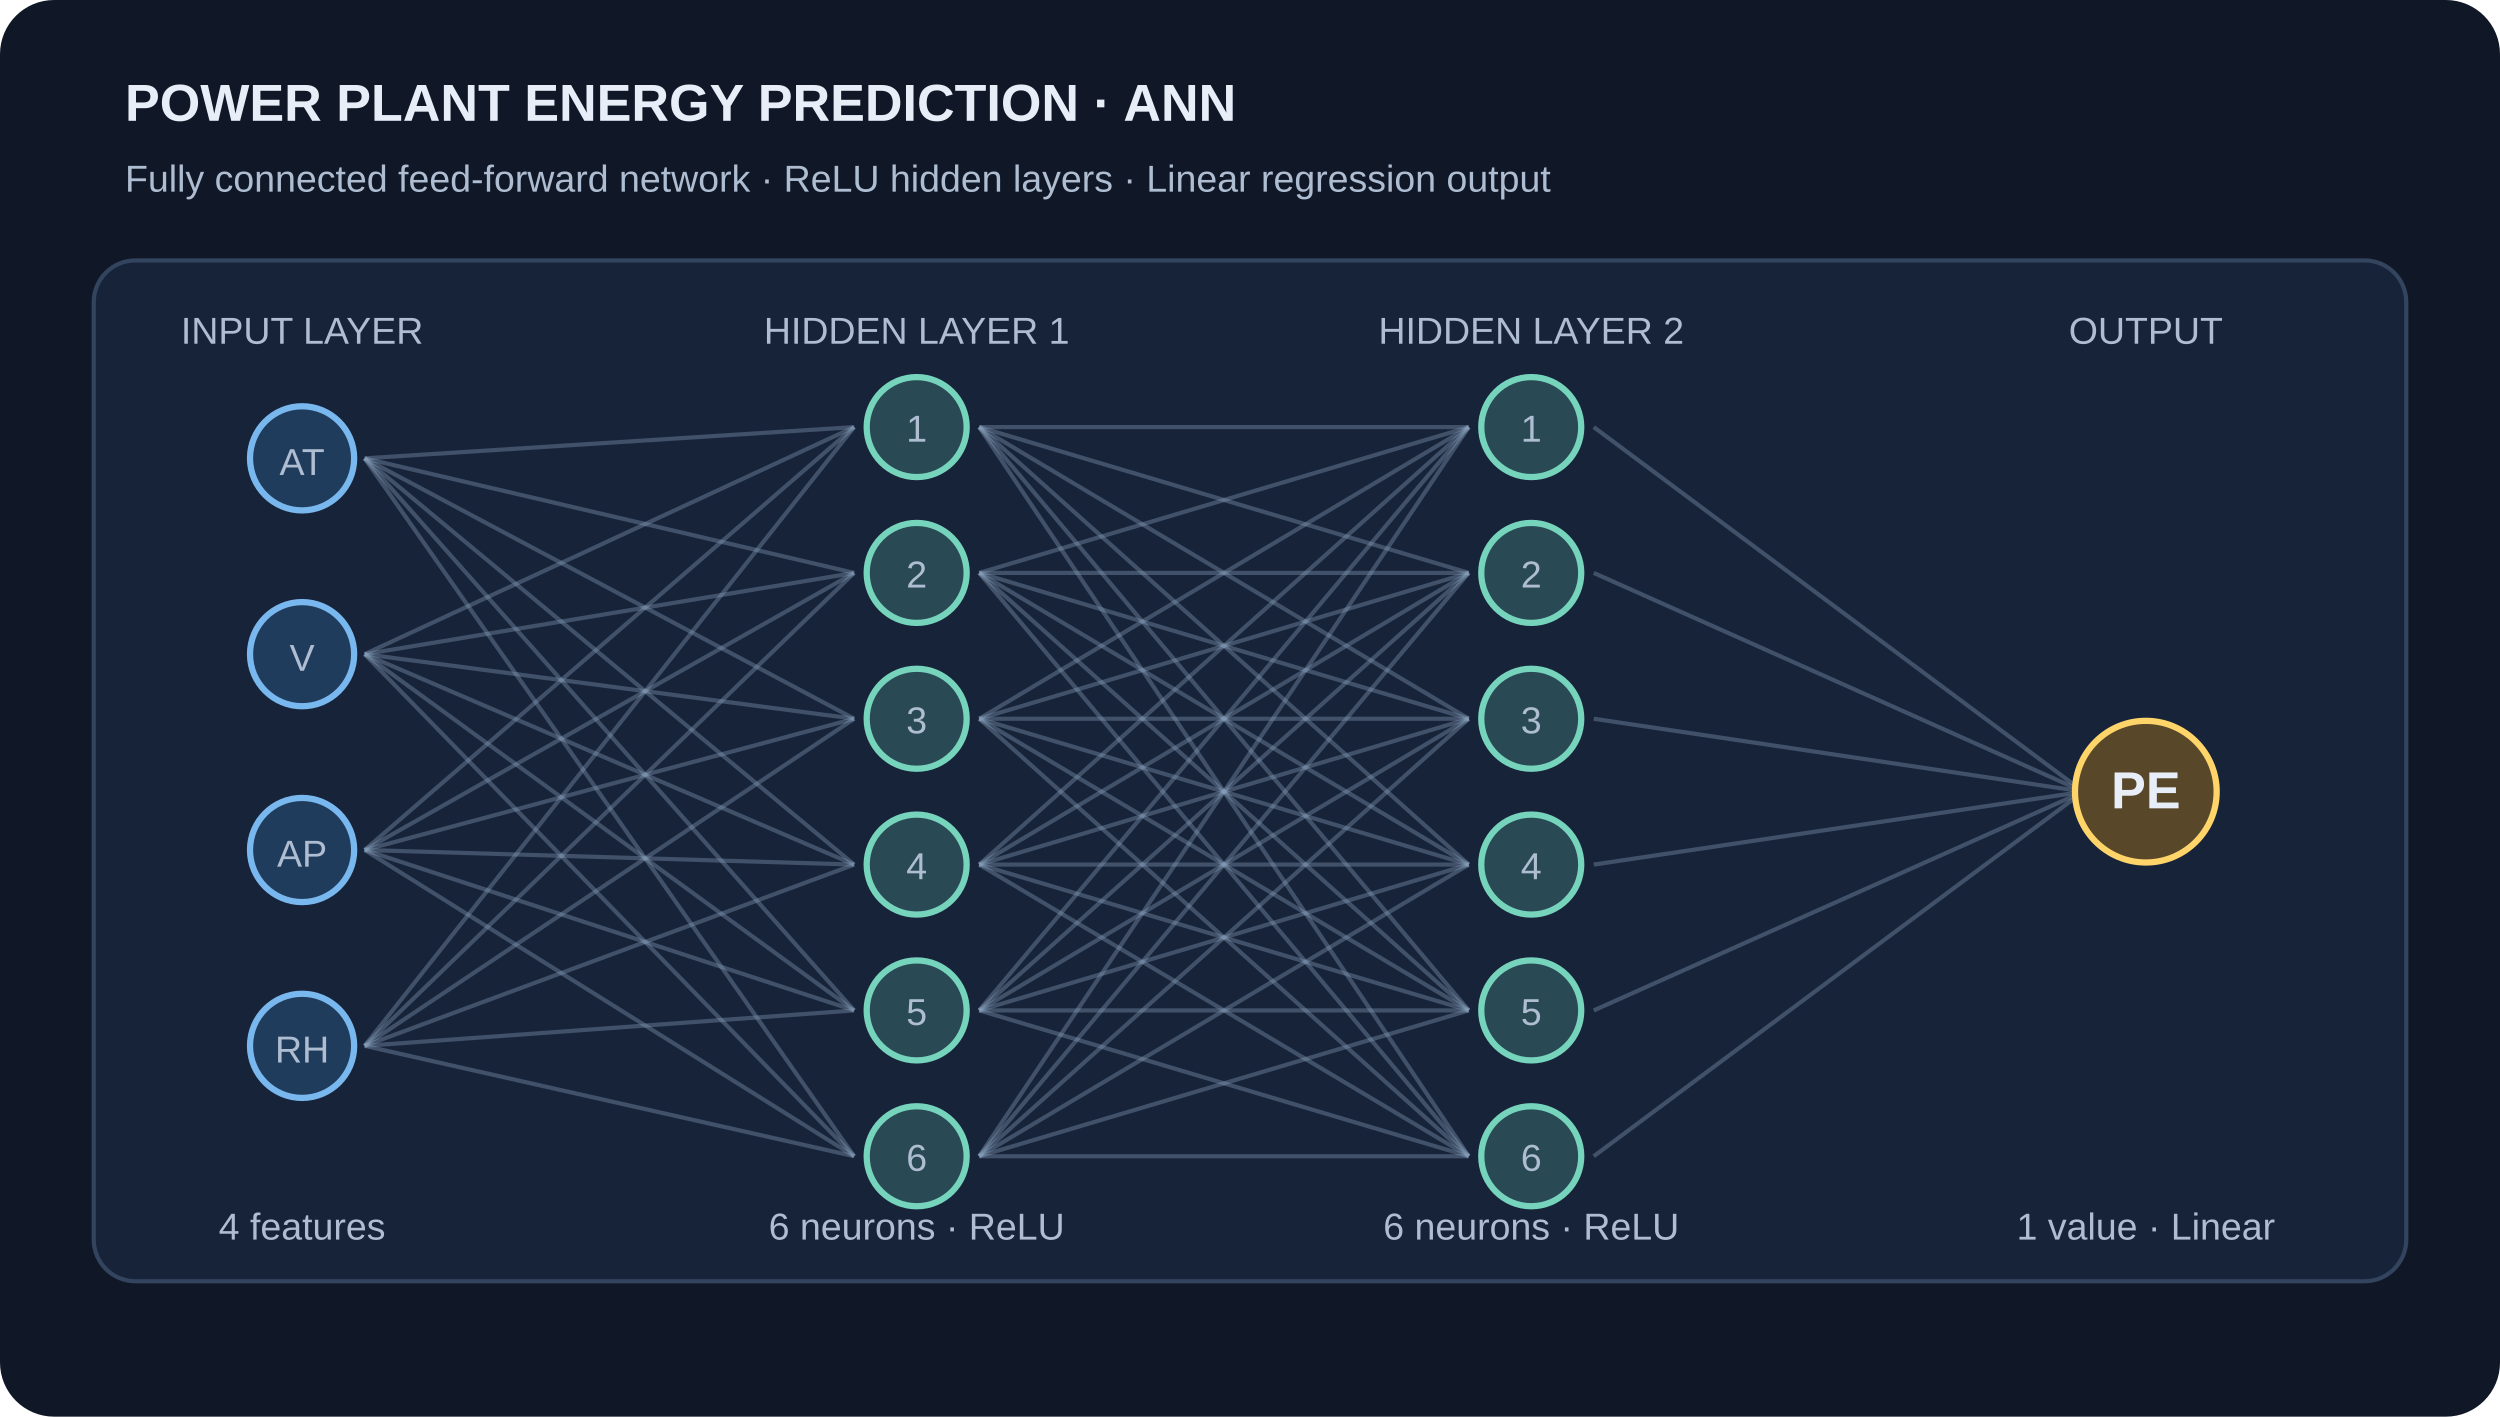
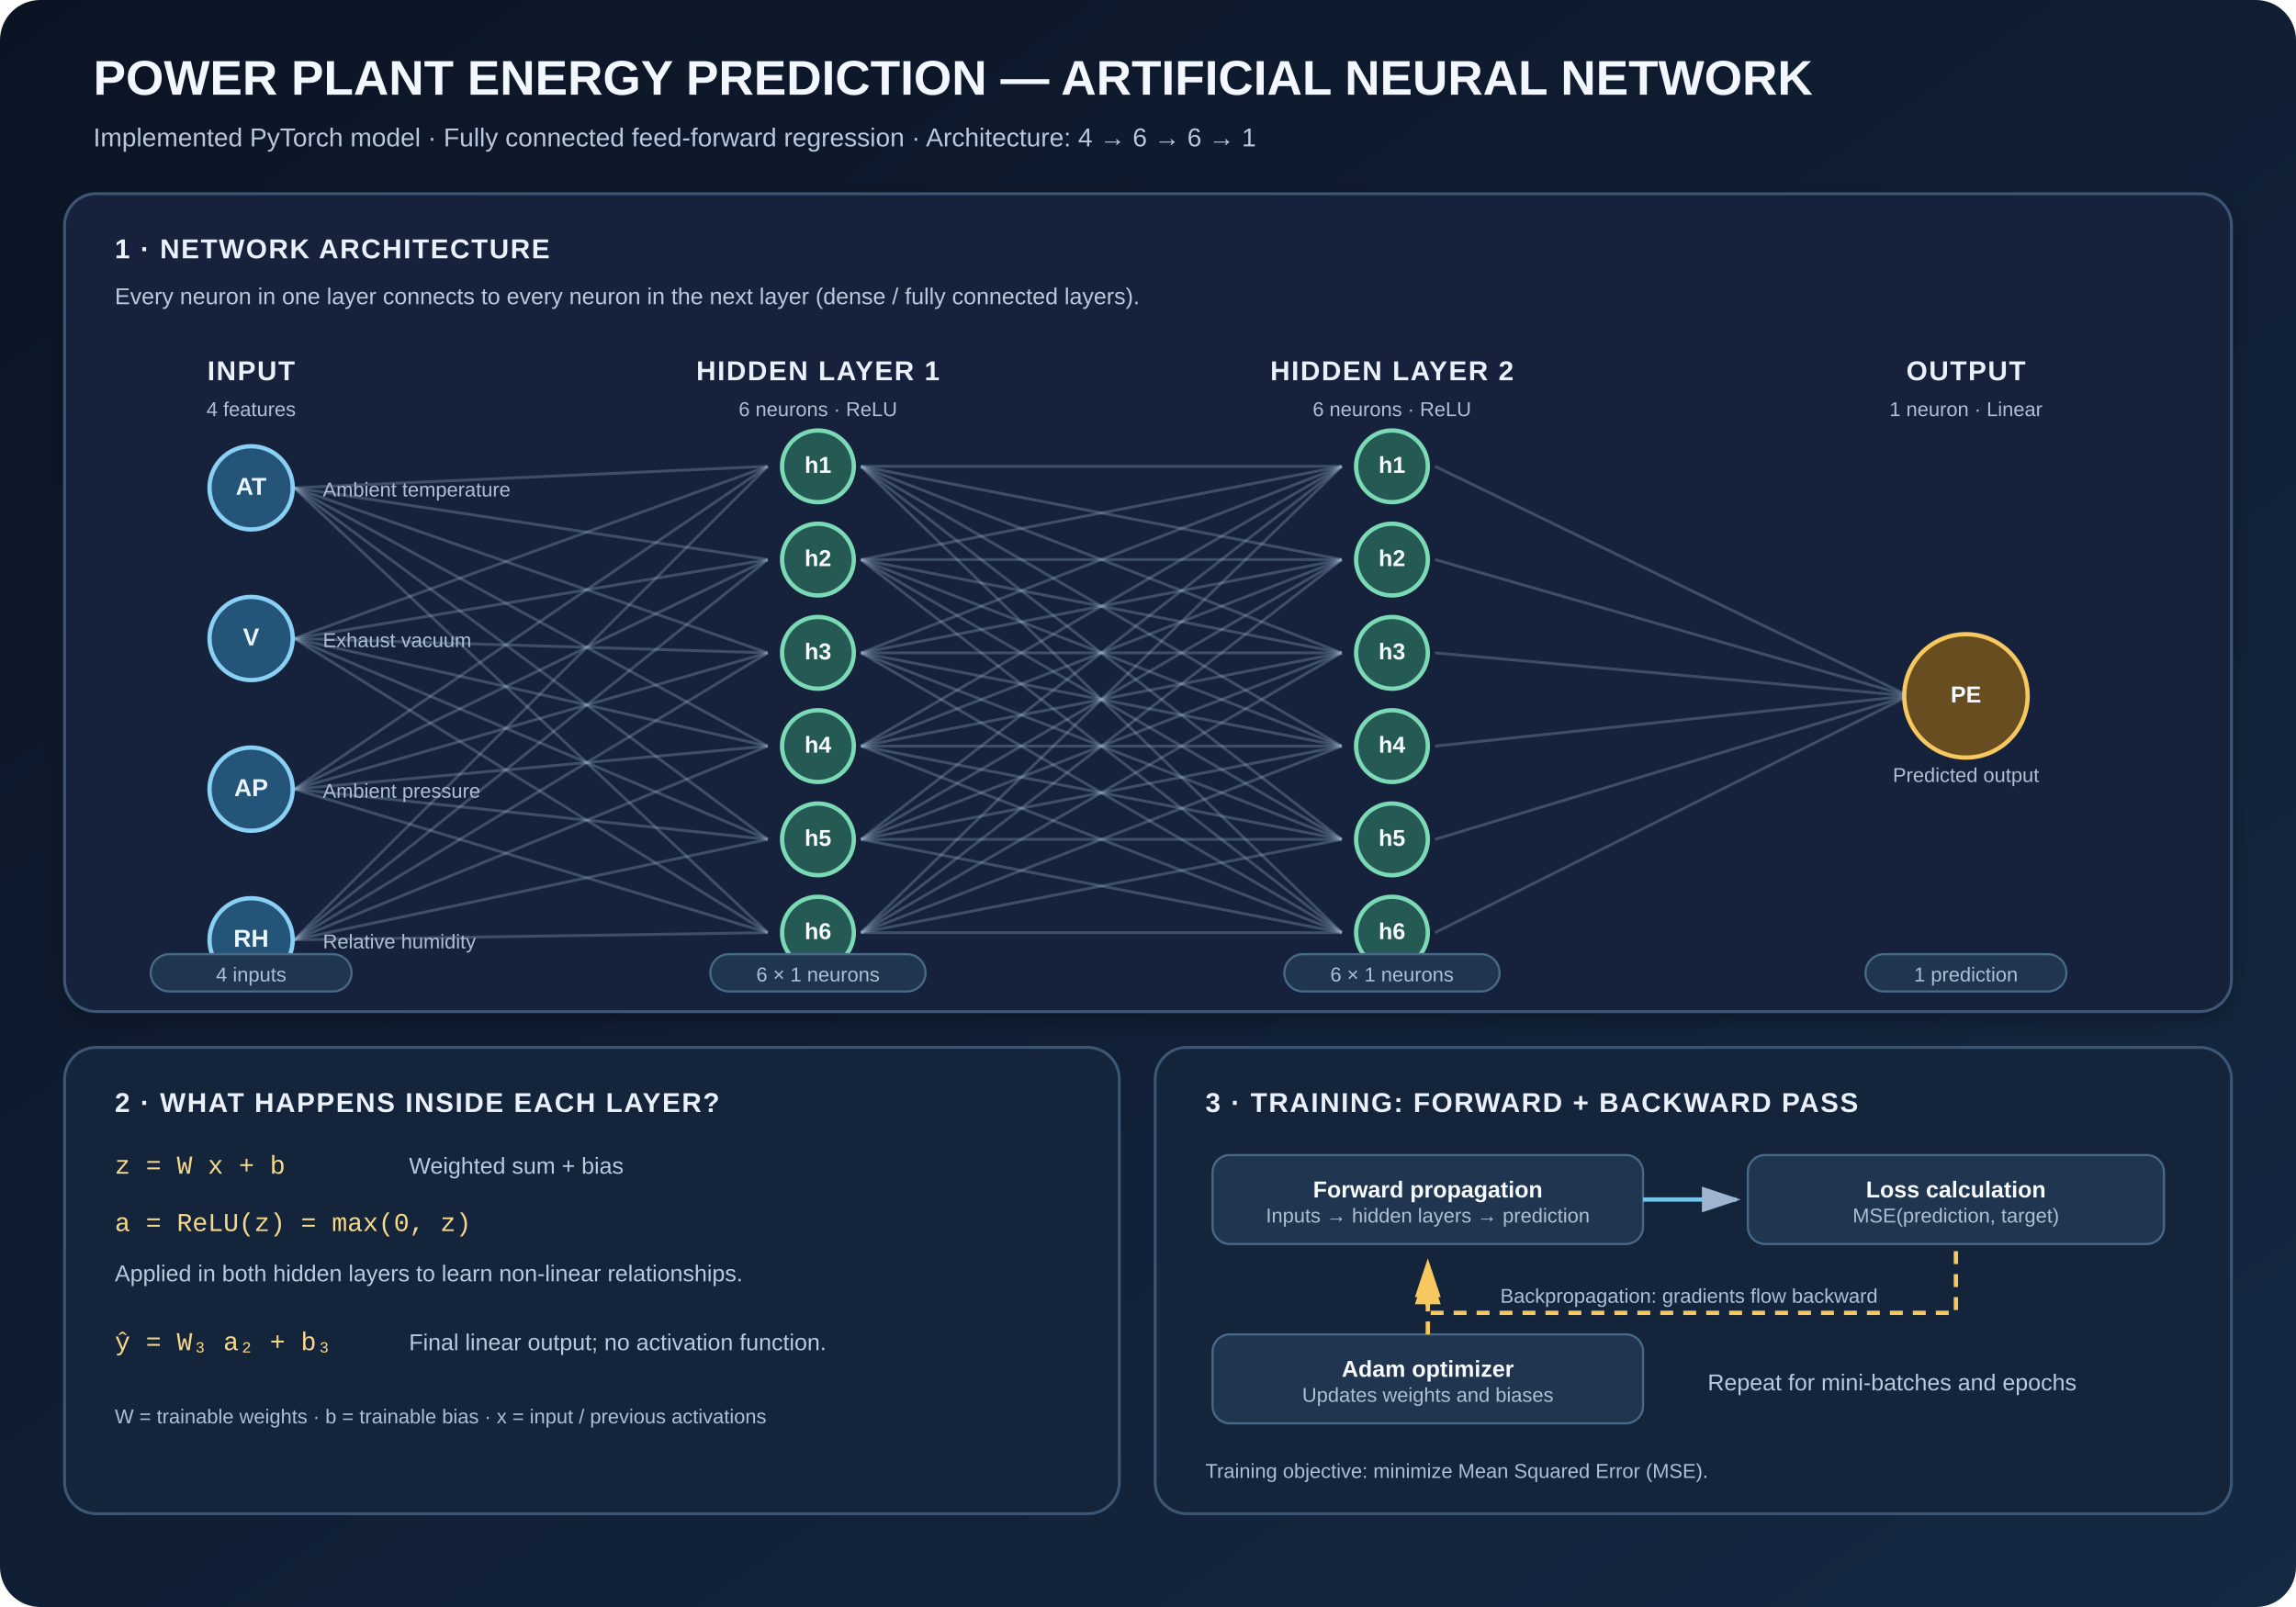
- <svg xmlns="http://www.w3.org/2000/svg" viewBox="0 0 1200 680" role="img" aria-labelledby="title desc">
+ <svg xmlns="http://www.w3.org/2000/svg" viewBox="0 0 1600 1120" role="img" aria-labelledby="title desc">
  <defs>
+     <linearGradient id="background" x1="0" y1="0" x2="1" y2="1">
+       <stop stop-color="#0b1424" />
+       <stop offset="1" stop-color="#152943" />
+     </linearGradient>
+     <linearGradient id="layer" x1="0" y1="0" x2="1" y2="1">
+       <stop stop-color="#1f4664" />
+       <stop offset="1" stop-color="#20324e" />
+     </linearGradient>
+     <filter id="shadow" x="-20%" y="-20%" width="140%" height="140%">
+       <feDropShadow dx="0" dy="5" stdDeviation="7" flood-color="#000" flood-opacity=".28" />
+     </filter>
+     <marker id="arrow" markerWidth="10" markerHeight="10" refX="8" refY="3" orient="auto">
+       <path d="M0 0L9 3L0 6Z" fill="#9eb4d0" />
+     </marker>
+     <marker id="goldArrow" markerWidth="10" markerHeight="10" refX="8" refY="3" orient="auto">
+       <path d="M0 0L9 3L0 6Z" fill="#f6c85f" />
+     </marker>
    <style>
- .bg{fill:#101827}.panel{fill:#172338;stroke:#33445f;stroke-width:2}.label{fill:#e8eef8;font:600 25px Arial}.small{fill:#aebdd1;font:18px Arial}.node{fill:#203c5c;stroke:#79b8ef;stroke-width:3}.hidden{fill:#294a55;stroke:#76d4bd;stroke-width:3}.out{fill:#59472a;stroke:#ffd56a;stroke-width:3}.edge{stroke:#8da4c1;stroke-opacity:.36;stroke-width:2}.accent{fill:#ffd56a}
- </style>
+     .title{font:700 34px Arial,sans-serif;fill:#f3f7ff}.subtitle{font:18px Arial,sans-serif;fill:#b8c8dd}
+     .section{font:700 19px Arial,sans-serif;fill:#eaf1fb;letter-spacing:1px}
+     .nodeText{font:700 16px Arial,sans-serif;fill:#f8fbff;text-anchor:middle;dominant-baseline:middle}
+     .inputText{font:700 17px Arial,sans-serif;fill:#eaf5ff;text-anchor:middle;dominant-baseline:middle}
+     .muted{font:16px Arial,sans-serif;fill:#bac9dc}.small{font:14px Arial,sans-serif;fill:#aebfd4}
+     .eq{font:18px 'Courier New',monospace;fill:#f6d98a}.box{fill:#14243a;stroke:#3c5775;stroke-width:2}
+     .edge{stroke:#9eb4d0;stroke-opacity:.3;stroke-width:2;fill:none}
+     .forward{stroke:#72c7ef;stroke-width:3;fill:none;marker-end:url(#arrow)}
+     .backward{stroke:#f6c85f;stroke-width:3;fill:none;stroke-dasharray:9 7;marker-end:url(#goldArrow)}
+     .input{fill:#245478;stroke:#8ad0f4;stroke-width:3}.hidden{fill:#245a53;stroke:#7cd9b6;stroke-width:3}
+     .output{fill:#684d20;stroke:#f6c85f;stroke-width:3}
+     .pill{fill:#203650;stroke:#496989;stroke-width:1.5}
+   </style>
  </defs>
-   <rect class="bg" width="1200" height="680" rx="26" />
-   <text x="60" y="58" class="label" font-size="30">POWER PLANT ENERGY PREDICTION · ANN</text>
-   <text x="60" y="92" class="small">Fully connected feed-forward network · ReLU hidden layers · Linear regression output</text>
-   <rect x="45" y="125" width="1110" height="490" rx="20" class="panel" />
-   <g class="small" text-anchor="middle">
-     <text x="145" y="165">INPUT LAYER</text>
-     <text x="440" y="165">HIDDEN LAYER 1</text>
-     <text x="735" y="165">HIDDEN LAYER 2</text>
-     <text x="1030" y="165">OUTPUT</text>
+   <rect width="1600" height="1120" rx="28" fill="url(#background)" />
+   <text x="65" y="66" class="title">POWER PLANT ENERGY PREDICTION — ARTIFICIAL NEURAL NETWORK</text>
+   <text x="65" y="102" class="subtitle">Implemented PyTorch model · Fully connected feed-forward regression · Architecture: 4 → 6 → 6 → 1</text>
+   <rect x="45" y="135" width="1510" height="570" rx="22" class="box" filter="url(#shadow)" />
+   <text x="80" y="180" class="section">1 · NETWORK ARCHITECTURE</text>
+   <text x="80" y="212" class="muted">Every neuron in one layer connects to every neuron in the next layer (dense / fully connected layers).</text>
+   <g text-anchor="middle">
+     <text x="175" y="265" class="section">INPUT</text>
+     <text x="175" y="290" class="small">4 features</text>
+     <text x="570" y="265" class="section">HIDDEN LAYER 1</text>
+     <text x="570" y="290" class="small">6 neurons · ReLU</text>
+     <text x="970" y="265" class="section">HIDDEN LAYER 2</text>
+     <text x="970" y="290" class="small">6 neurons · ReLU</text>
+     <text x="1370" y="265" class="section">OUTPUT</text>
+     <text x="1370" y="290" class="small">1 neuron · Linear</text>
  </g>
  <g class="edge">
-     <line x1="175" y1="220" x2="410" y2="205" />
-     <line x1="175" y1="220" x2="410" y2="275" />
-     <line x1="175" y1="220" x2="410" y2="345" />
-     <line x1="175" y1="220" x2="410" y2="415" />
-     <line x1="175" y1="220" x2="410" y2="485" />
-     <line x1="175" y1="220" x2="410" y2="555" />
-     <line x1="175" y1="314" x2="410" y2="205" />
-     <line x1="175" y1="314" x2="410" y2="275" />
-     <line x1="175" y1="314" x2="410" y2="345" />
-     <line x1="175" y1="314" x2="410" y2="415" />
-     <line x1="175" y1="314" x2="410" y2="485" />
-     <line x1="175" y1="314" x2="410" y2="555" />
-     <line x1="175" y1="408" x2="410" y2="205" />
-     <line x1="175" y1="408" x2="410" y2="275" />
-     <line x1="175" y1="408" x2="410" y2="345" />
-     <line x1="175" y1="408" x2="410" y2="415" />
-     <line x1="175" y1="408" x2="410" y2="485" />
-     <line x1="175" y1="408" x2="410" y2="555" />
-     <line x1="175" y1="502" x2="410" y2="205" />
-     <line x1="175" y1="502" x2="410" y2="275" />
-     <line x1="175" y1="502" x2="410" y2="345" />
-     <line x1="175" y1="502" x2="410" y2="415" />
-     <line x1="175" y1="502" x2="410" y2="485" />
-     <line x1="175" y1="502" x2="410" y2="555" />
-     <line x1="470" y1="205" x2="705" y2="205" />
-     <line x1="470" y1="205" x2="705" y2="275" />
-     <line x1="470" y1="205" x2="705" y2="345" />
-     <line x1="470" y1="205" x2="705" y2="415" />
-     <line x1="470" y1="205" x2="705" y2="485" />
-     <line x1="470" y1="205" x2="705" y2="555" />
-     <line x1="470" y1="275" x2="705" y2="205" />
-     <line x1="470" y1="275" x2="705" y2="275" />
-     <line x1="470" y1="275" x2="705" y2="345" />
-     <line x1="470" y1="275" x2="705" y2="415" />
-     <line x1="470" y1="275" x2="705" y2="485" />
-     <line x1="470" y1="275" x2="705" y2="555" />
-     <line x1="470" y1="345" x2="705" y2="205" />
-     <line x1="470" y1="345" x2="705" y2="275" />
-     <line x1="470" y1="345" x2="705" y2="345" />
-     <line x1="470" y1="345" x2="705" y2="415" />
-     <line x1="470" y1="345" x2="705" y2="485" />
-     <line x1="470" y1="345" x2="705" y2="555" />
-     <line x1="470" y1="415" x2="705" y2="205" />
-     <line x1="470" y1="415" x2="705" y2="275" />
-     <line x1="470" y1="415" x2="705" y2="345" />
-     <line x1="470" y1="415" x2="705" y2="415" />
-     <line x1="470" y1="415" x2="705" y2="485" />
-     <line x1="470" y1="415" x2="705" y2="555" />
-     <line x1="470" y1="485" x2="705" y2="205" />
-     <line x1="470" y1="485" x2="705" y2="275" />
-     <line x1="470" y1="485" x2="705" y2="345" />
-     <line x1="470" y1="485" x2="705" y2="415" />
-     <line x1="470" y1="485" x2="705" y2="485" />
-     <line x1="470" y1="485" x2="705" y2="555" />
-     <line x1="470" y1="555" x2="705" y2="205" />
-     <line x1="470" y1="555" x2="705" y2="275" />
-     <line x1="470" y1="555" x2="705" y2="345" />
-     <line x1="470" y1="555" x2="705" y2="415" />
-     <line x1="470" y1="555" x2="705" y2="485" />
-     <line x1="470" y1="555" x2="705" y2="555" />
-     <line x1="765" y1="205" x2="1000" y2="380" />
-     <line x1="765" y1="275" x2="1000" y2="380" />
-     <line x1="765" y1="345" x2="1000" y2="380" />
-     <line x1="765" y1="415" x2="1000" y2="380" />
-     <line x1="765" y1="485" x2="1000" y2="380" />
-     <line x1="765" y1="555" x2="1000" y2="380" />
+     <path d="M205 340 L535 325" />
+     <path d="M205 340 L535 390" />
+     <path d="M205 340 L535 455" />
+     <path d="M205 340 L535 520" />
+     <path d="M205 340 L535 585" />
+     <path d="M205 340 L535 650" />
+     <path d="M205 445 L535 325" />
+     <path d="M205 445 L535 390" />
+     <path d="M205 445 L535 455" />
+     <path d="M205 445 L535 520" />
+     <path d="M205 445 L535 585" />
+     <path d="M205 445 L535 650" />
+     <path d="M205 550 L535 325" />
+     <path d="M205 550 L535 390" />
+     <path d="M205 550 L535 455" />
+     <path d="M205 550 L535 520" />
+     <path d="M205 550 L535 585" />
+     <path d="M205 550 L535 650" />
+     <path d="M205 655 L535 325" />
+     <path d="M205 655 L535 390" />
+     <path d="M205 655 L535 455" />
+     <path d="M205 655 L535 520" />
+     <path d="M205 655 L535 585" />
+     <path d="M205 655 L535 650" />
+     <path d="M600 325 L935 325" />
+     <path d="M600 325 L935 390" />
+     <path d="M600 325 L935 455" />
+     <path d="M600 325 L935 520" />
+     <path d="M600 325 L935 585" />
+     <path d="M600 325 L935 650" />
+     <path d="M600 390 L935 325" />
+     <path d="M600 390 L935 390" />
+     <path d="M600 390 L935 455" />
+     <path d="M600 390 L935 520" />
+     <path d="M600 390 L935 585" />
+     <path d="M600 390 L935 650" />
+     <path d="M600 455 L935 325" />
+     <path d="M600 455 L935 390" />
+     <path d="M600 455 L935 455" />
+     <path d="M600 455 L935 520" />
+     <path d="M600 455 L935 585" />
+     <path d="M600 455 L935 650" />
+     <path d="M600 520 L935 325" />
+     <path d="M600 520 L935 390" />
+     <path d="M600 520 L935 455" />
+     <path d="M600 520 L935 520" />
+     <path d="M600 520 L935 585" />
+     <path d="M600 520 L935 650" />
+     <path d="M600 585 L935 325" />
+     <path d="M600 585 L935 390" />
+     <path d="M600 585 L935 455" />
+     <path d="M600 585 L935 520" />
+     <path d="M600 585 L935 585" />
+     <path d="M600 585 L935 650" />
+     <path d="M600 650 L935 325" />
+     <path d="M600 650 L935 390" />
+     <path d="M600 650 L935 455" />
+     <path d="M600 650 L935 520" />
+     <path d="M600 650 L935 585" />
+     <path d="M600 650 L935 650" />
+     <path d="M1000 325 L1330 485" />
+     <path d="M1000 390 L1330 485" />
+     <path d="M1000 455 L1330 485" />
+     <path d="M1000 520 L1330 485" />
+     <path d="M1000 585 L1330 485" />
+     <path d="M1000 650 L1330 485" />
  </g>
-   <circle class="node" cx="145" cy="220" r="25" />
-   <text class="small" x="145" y="228" text-anchor="middle">AT</text>
-   <circle class="node" cx="145" cy="314" r="25" />
-   <text class="small" x="145" y="322" text-anchor="middle">V</text>
-   <circle class="node" cx="145" cy="408" r="25" />
-   <text class="small" x="145" y="416" text-anchor="middle">AP</text>
-   <circle class="node" cx="145" cy="502" r="25" />
-   <text class="small" x="145" y="510" text-anchor="middle">RH</text>
-   <circle class="hidden" cx="440" cy="205" r="24" />
-   <text class="small" x="440" y="212" text-anchor="middle">1</text>
-   <circle class="hidden" cx="440" cy="275" r="24" />
-   <text class="small" x="440" y="282" text-anchor="middle">2</text>
-   <circle class="hidden" cx="440" cy="345" r="24" />
-   <text class="small" x="440" y="352" text-anchor="middle">3</text>
-   <circle class="hidden" cx="440" cy="415" r="24" />
-   <text class="small" x="440" y="422" text-anchor="middle">4</text>
-   <circle class="hidden" cx="440" cy="485" r="24" />
-   <text class="small" x="440" y="492" text-anchor="middle">5</text>
-   <circle class="hidden" cx="440" cy="555" r="24" />
-   <text class="small" x="440" y="562" text-anchor="middle">6</text>
-   <circle class="hidden" cx="735" cy="205" r="24" />
-   <text class="small" x="735" y="212" text-anchor="middle">1</text>
-   <circle class="hidden" cx="735" cy="275" r="24" />
-   <text class="small" x="735" y="282" text-anchor="middle">2</text>
-   <circle class="hidden" cx="735" cy="345" r="24" />
-   <text class="small" x="735" y="352" text-anchor="middle">3</text>
-   <circle class="hidden" cx="735" cy="415" r="24" />
-   <text class="small" x="735" y="422" text-anchor="middle">4</text>
-   <circle class="hidden" cx="735" cy="485" r="24" />
-   <text class="small" x="735" y="492" text-anchor="middle">5</text>
-   <circle class="hidden" cx="735" cy="555" r="24" />
-   <text class="small" x="735" y="562" text-anchor="middle">6</text>
-   <circle class="out" cx="1030" cy="380" r="34" />
-   <text class="label" x="1030" y="388" text-anchor="middle">PE</text>
-   <g class="small" text-anchor="middle">
-     <text x="145" y="595">4 features</text>
-     <text x="440" y="595">6 neurons · ReLU</text>
-     <text x="735" y="595">6 neurons · ReLU</text>
-     <text x="1030" y="595">1 value · Linear</text>
+   <circle cx="175" cy="340" r="29" class="input" />
+   <text x="175" y="340" class="inputText">AT</text>
+   <text x="225" y="346" class="small">Ambient temperature</text>
+   <circle cx="175" cy="445" r="29" class="input" />
+   <text x="175" y="445" class="inputText">V</text>
+   <text x="225" y="451" class="small">Exhaust vacuum</text>
+   <circle cx="175" cy="550" r="29" class="input" />
+   <text x="175" y="550" class="inputText">AP</text>
+   <text x="225" y="556" class="small">Ambient pressure</text>
+   <circle cx="175" cy="655" r="29" class="input" />
+   <text x="175" y="655" class="inputText">RH</text>
+   <text x="225" y="661" class="small">Relative humidity</text>
+   <circle cx="570" cy="325" r="25" class="hidden" />
+   <text x="570" y="325" class="nodeText">h1</text>
+   <circle cx="570" cy="390" r="25" class="hidden" />
+   <text x="570" y="390" class="nodeText">h2</text>
+   <circle cx="570" cy="455" r="25" class="hidden" />
+   <text x="570" y="455" class="nodeText">h3</text>
+   <circle cx="570" cy="520" r="25" class="hidden" />
+   <text x="570" y="520" class="nodeText">h4</text>
+   <circle cx="570" cy="585" r="25" class="hidden" />
+   <text x="570" y="585" class="nodeText">h5</text>
+   <circle cx="570" cy="650" r="25" class="hidden" />
+   <text x="570" y="650" class="nodeText">h6</text>
+   <circle cx="970" cy="325" r="25" class="hidden" />
+   <text x="970" y="325" class="nodeText">h1</text>
+   <circle cx="970" cy="390" r="25" class="hidden" />
+   <text x="970" y="390" class="nodeText">h2</text>
+   <circle cx="970" cy="455" r="25" class="hidden" />
+   <text x="970" y="455" class="nodeText">h3</text>
+   <circle cx="970" cy="520" r="25" class="hidden" />
+   <text x="970" y="520" class="nodeText">h4</text>
+   <circle cx="970" cy="585" r="25" class="hidden" />
+   <text x="970" y="585" class="nodeText">h5</text>
+   <circle cx="970" cy="650" r="25" class="hidden" />
+   <text x="970" y="650" class="nodeText">h6</text>
+   <circle cx="1370" cy="485" r="43" class="output" />
+   <text x="1370" y="485" class="nodeText">PE</text>
+   <text x="1370" y="545" class="small" text-anchor="middle">Predicted output</text>
+   <g text-anchor="middle">
+     <rect x="105" y="665" width="140" height="26" rx="13" class="pill" />
+     <text x="175" y="684" class="small">4 inputs</text>
+     <rect x="495" y="665" width="150" height="26" rx="13" class="pill" />
+     <text x="570" y="684" class="small">6 × 1 neurons</text>
+     <rect x="895" y="665" width="150" height="26" rx="13" class="pill" />
+     <text x="970" y="684" class="small">6 × 1 neurons</text>
+     <rect x="1300" y="665" width="140" height="26" rx="13" class="pill" />
+     <text x="1370" y="684" class="small">1 prediction</text>
  </g>
+   <rect x="45" y="730" width="735" height="325" rx="22" class="box" />
+   <text x="80" y="775" class="section">2 · WHAT HAPPENS INSIDE EACH LAYER?</text>
+   <text x="80" y="818" class="eq">z = W x + b</text>
+   <text x="285" y="818" class="muted">Weighted sum + bias</text>
+   <text x="80" y="858" class="eq">a = ReLU(z) = max(0, z)</text>
+   <text x="80" y="893" class="muted">Applied in both hidden layers to learn non-linear relationships.</text>
+   <text x="80" y="941" class="eq">ŷ = W₃ a₂ + b₃</text>
+   <text x="285" y="941" class="muted">Final linear output; no activation function.</text>
+   <text x="80" y="992" class="small">W = trainable weights · b = trainable bias · x = input / previous activations</text>
+   <rect x="805" y="730" width="750" height="325" rx="22" class="box" />
+   <text x="840" y="775" class="section">3 · TRAINING: FORWARD + BACKWARD PASS</text>
+   <rect x="845" y="805" width="300" height="62" rx="12" class="pill" />
+   <text x="995" y="830" class="nodeText">Forward propagation</text>
+   <text x="995" y="852" class="small" text-anchor="middle">Inputs → hidden layers → prediction</text>
+   <path d="M1145 836 H1210" class="forward" />
+   <rect x="1218" y="805" width="290" height="62" rx="12" class="pill" />
+   <text x="1363" y="830" class="nodeText">Loss calculation</text>
+   <text x="1363" y="852" class="small" text-anchor="middle">MSE(prediction, target)</text>
+   <path d="M1363 872 V915 H995 V880" class="backward" />
+   <text x="1177" y="908" class="small" text-anchor="middle">Backpropagation: gradients flow backward</text>
+   <rect x="845" y="930" width="300" height="62" rx="12" class="pill" />
+   <text x="995" y="955" class="nodeText">Adam optimizer</text>
+   <text x="995" y="977" class="small" text-anchor="middle">Updates weights and biases</text>
+   <path d="M995 930 V885" class="backward" />
+   <text x="1190" y="969" class="muted">Repeat for mini-batches and epochs</text>
+   <text x="840" y="1030" class="small">Training objective: minimize Mean Squared Error (MSE).</text>
</svg>
